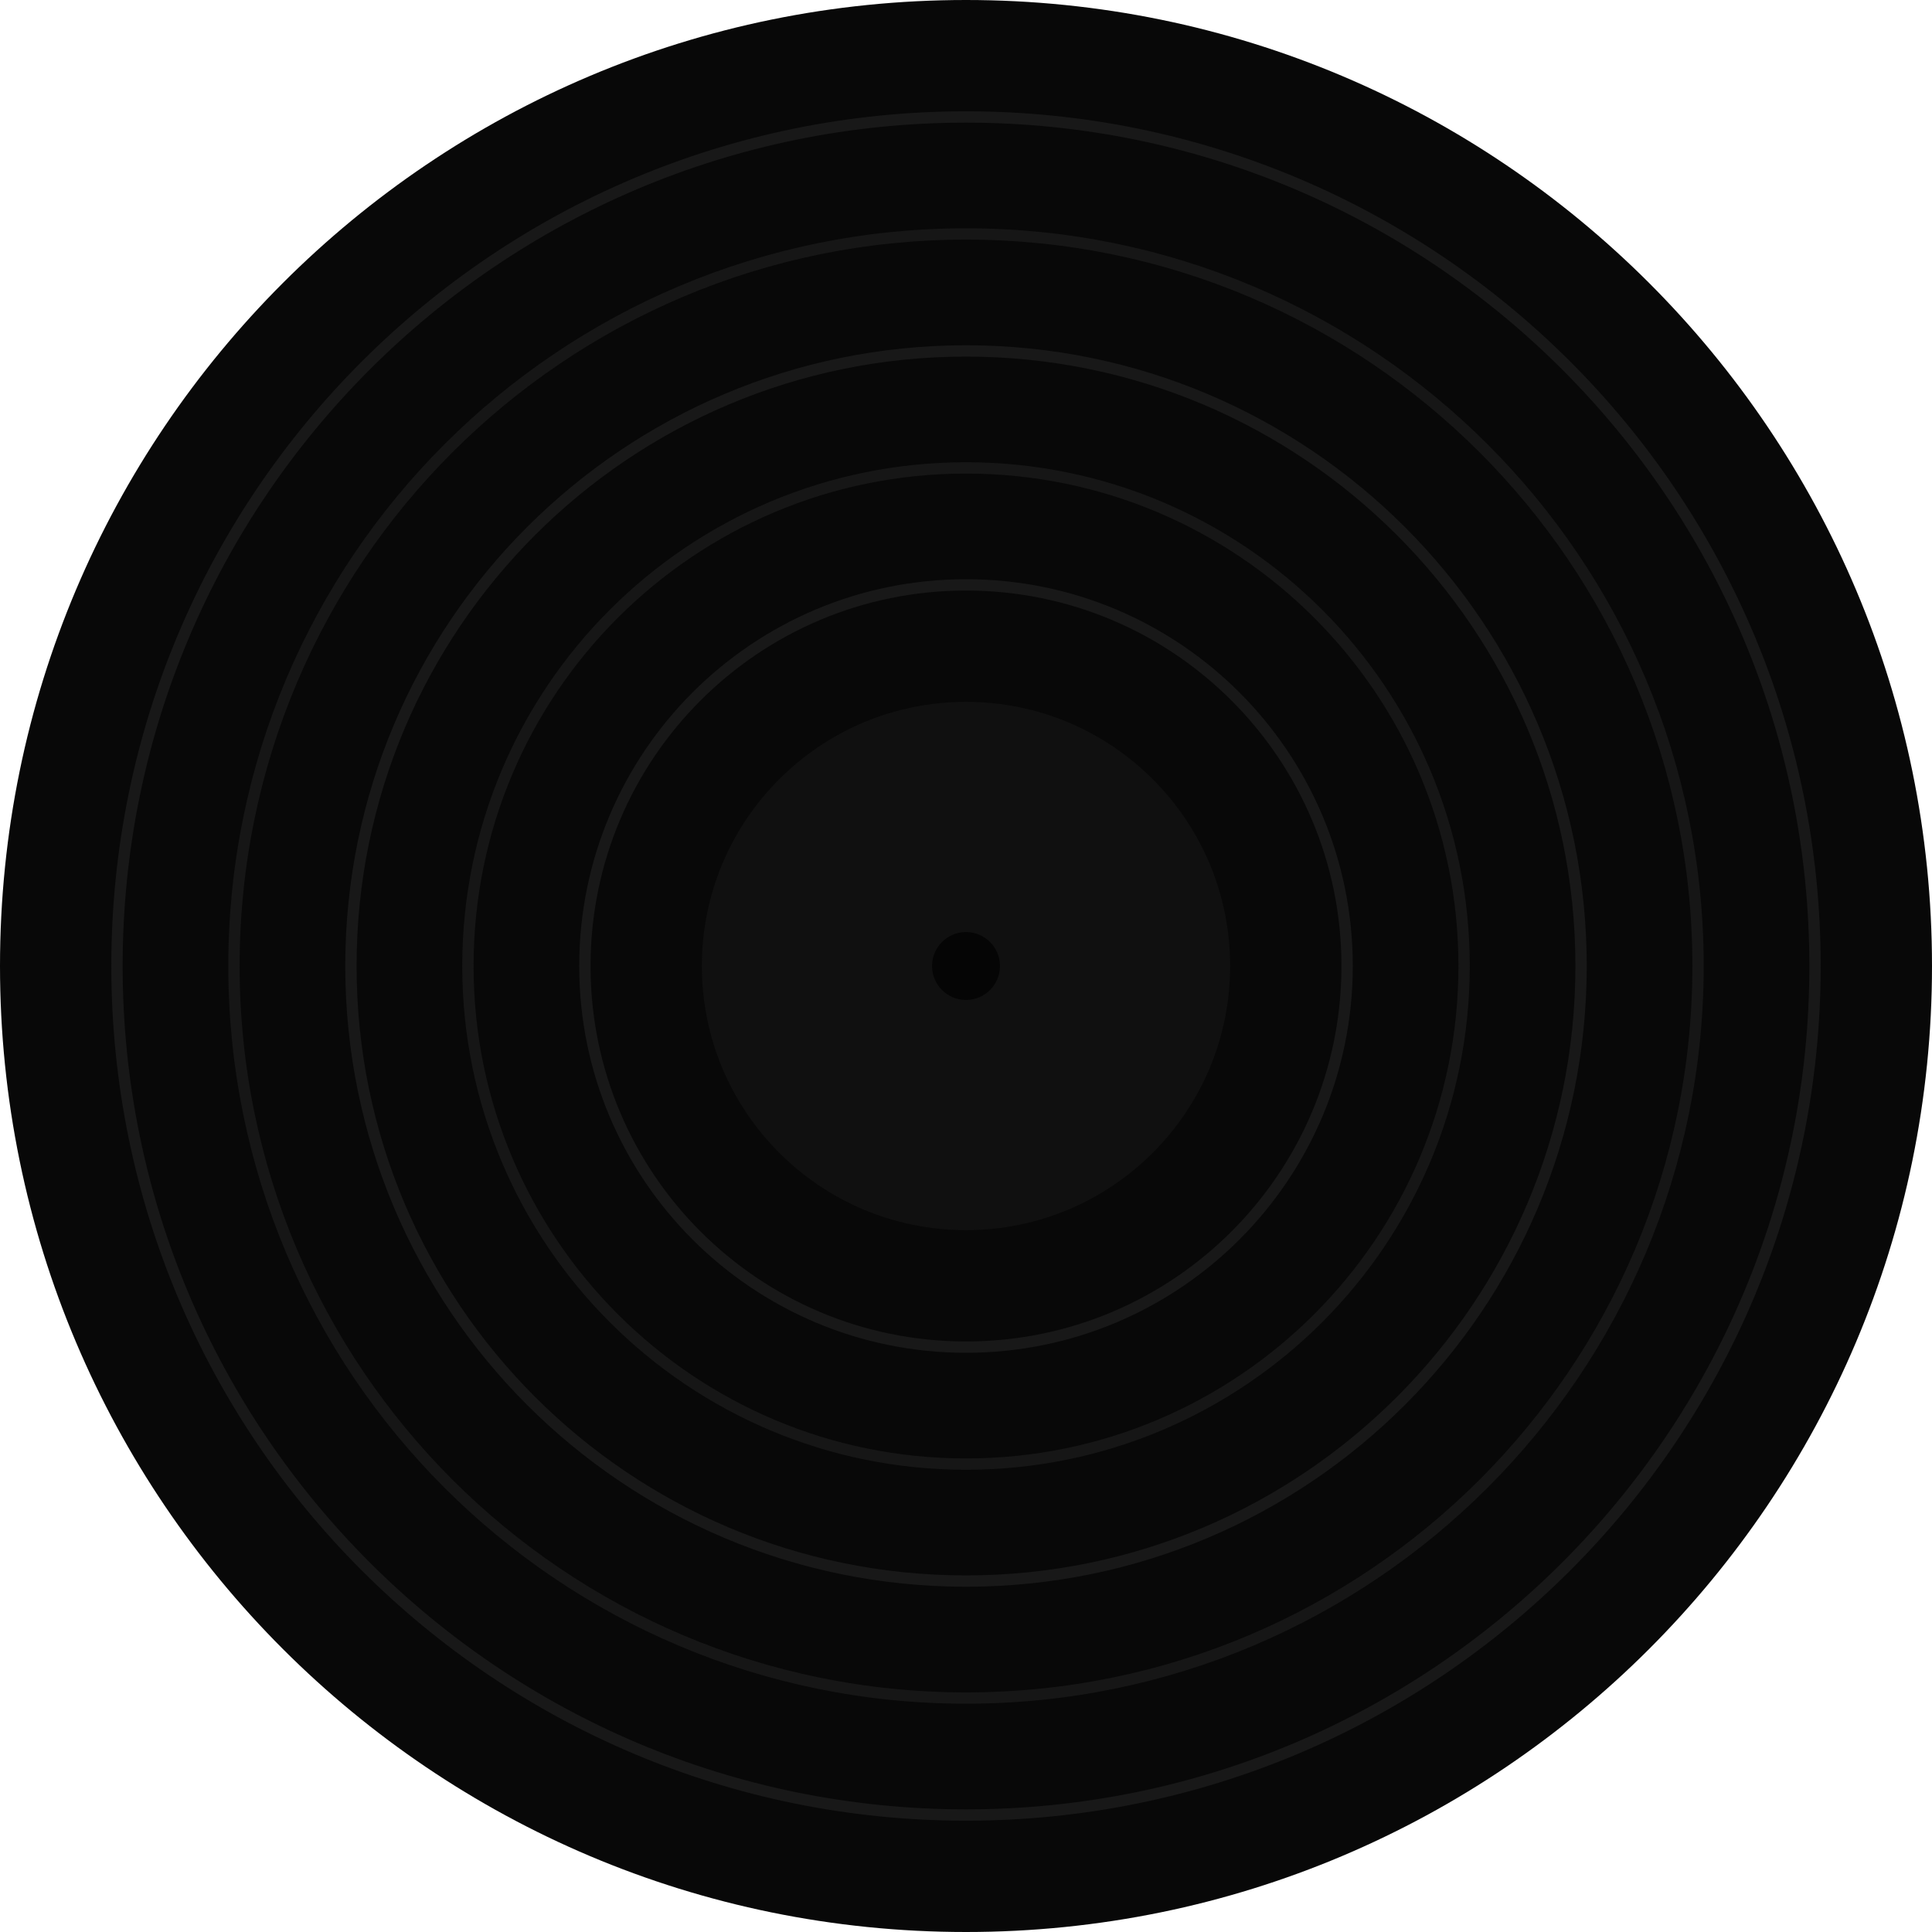
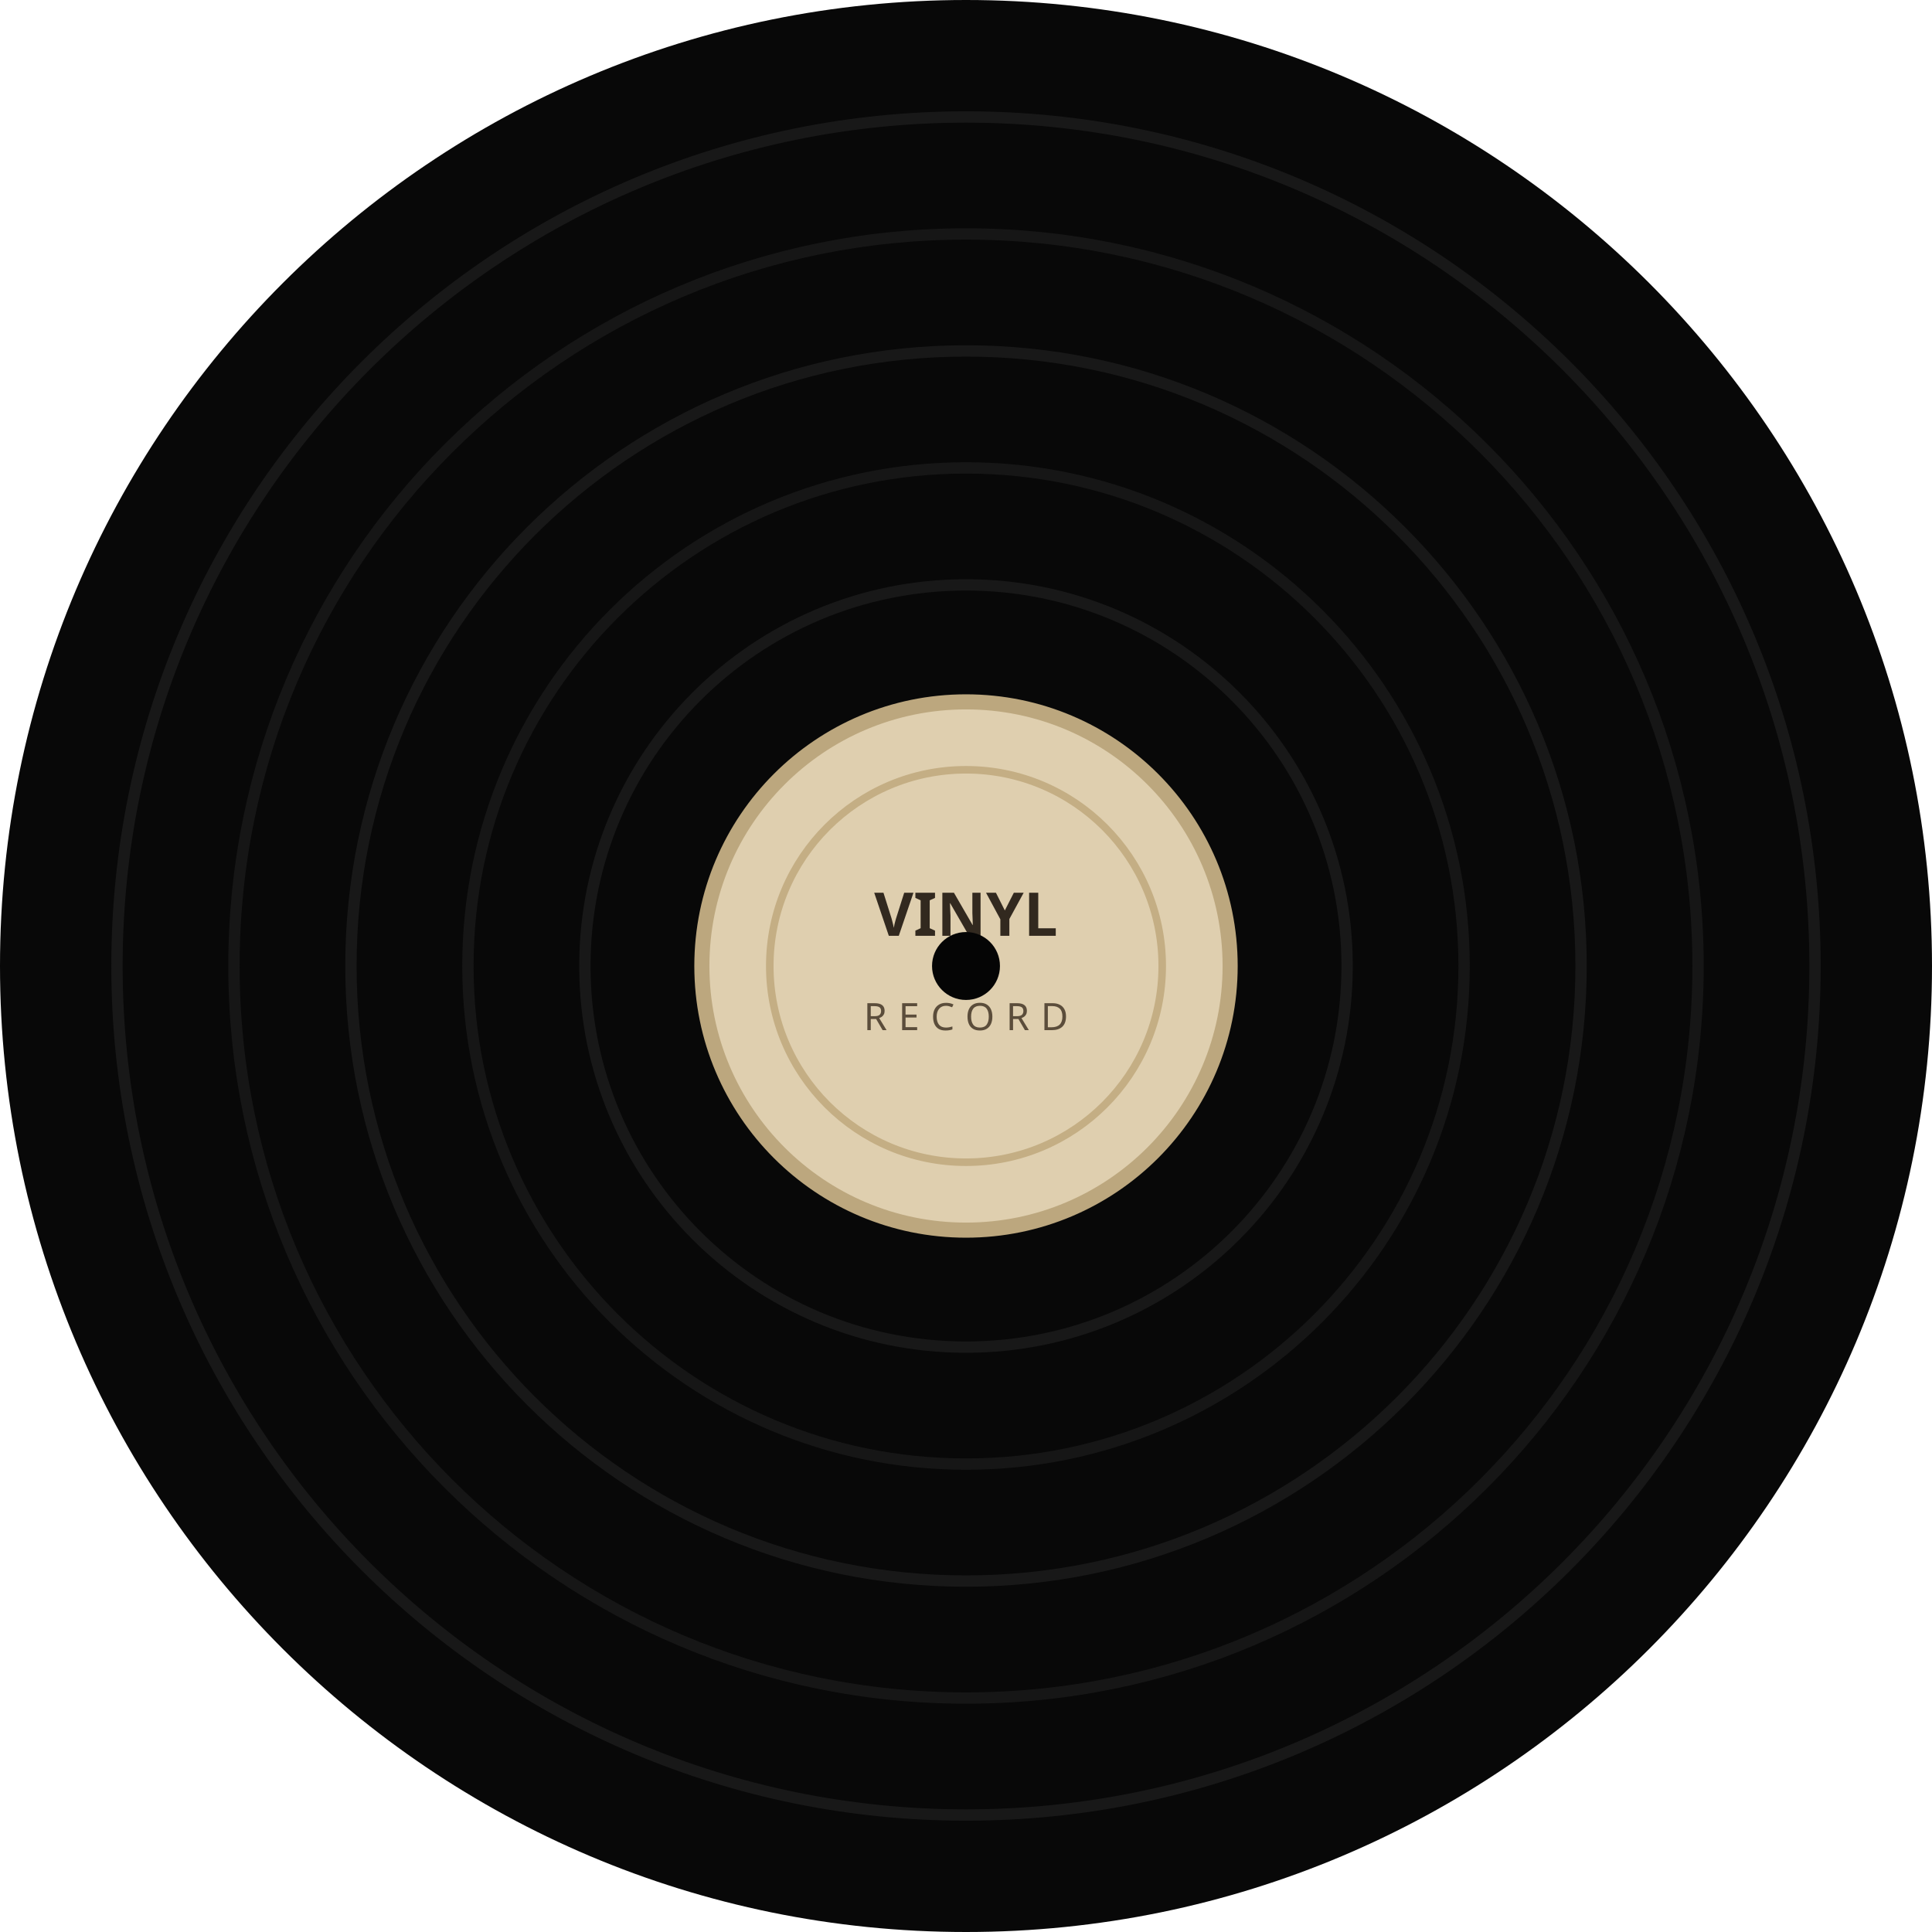
<svg xmlns="http://www.w3.org/2000/svg" viewBox="0 0 512 512">
  <rect width="512" height="512" fill="#fff" />
  <circle cx="256" cy="256" r="256" fill="#080808" />
  <circle cx="256" cy="256" r="225" fill="none" stroke="#181818" stroke-width="3" />
  <circle cx="256" cy="256" r="194" fill="none" stroke="#161616" stroke-width="3" />
  <circle cx="256" cy="256" r="163" fill="none" stroke="#181818" stroke-width="3" />
  <circle cx="256" cy="256" r="132" fill="none" stroke="#161616" stroke-width="3" />
  <circle cx="256" cy="256" r="101" fill="none" stroke="#181818" stroke-width="3" />
-   <circle cx="256" cy="256" r="70" fill="#101010" />
+   <circle cx="256" cy="256" r="70" fill="#dfcfaf" stroke="#bca77e" stroke-width="4" />
+   <circle cx="256" cy="256" r="52" fill="none" stroke="#c4ae84" stroke-width="2" />
+   <text x="256" y="248" fill="#32291f" font-family="sans-serif" font-size="16" font-weight="700" text-anchor="middle">VINYL</text>
+   <text x="256" y="273" fill="#5b4d3b" font-family="sans-serif" font-size="10" letter-spacing="3" text-anchor="middle">RECORD</text>
  <circle cx="256" cy="256" r="9" fill="#050505" />
</svg>
